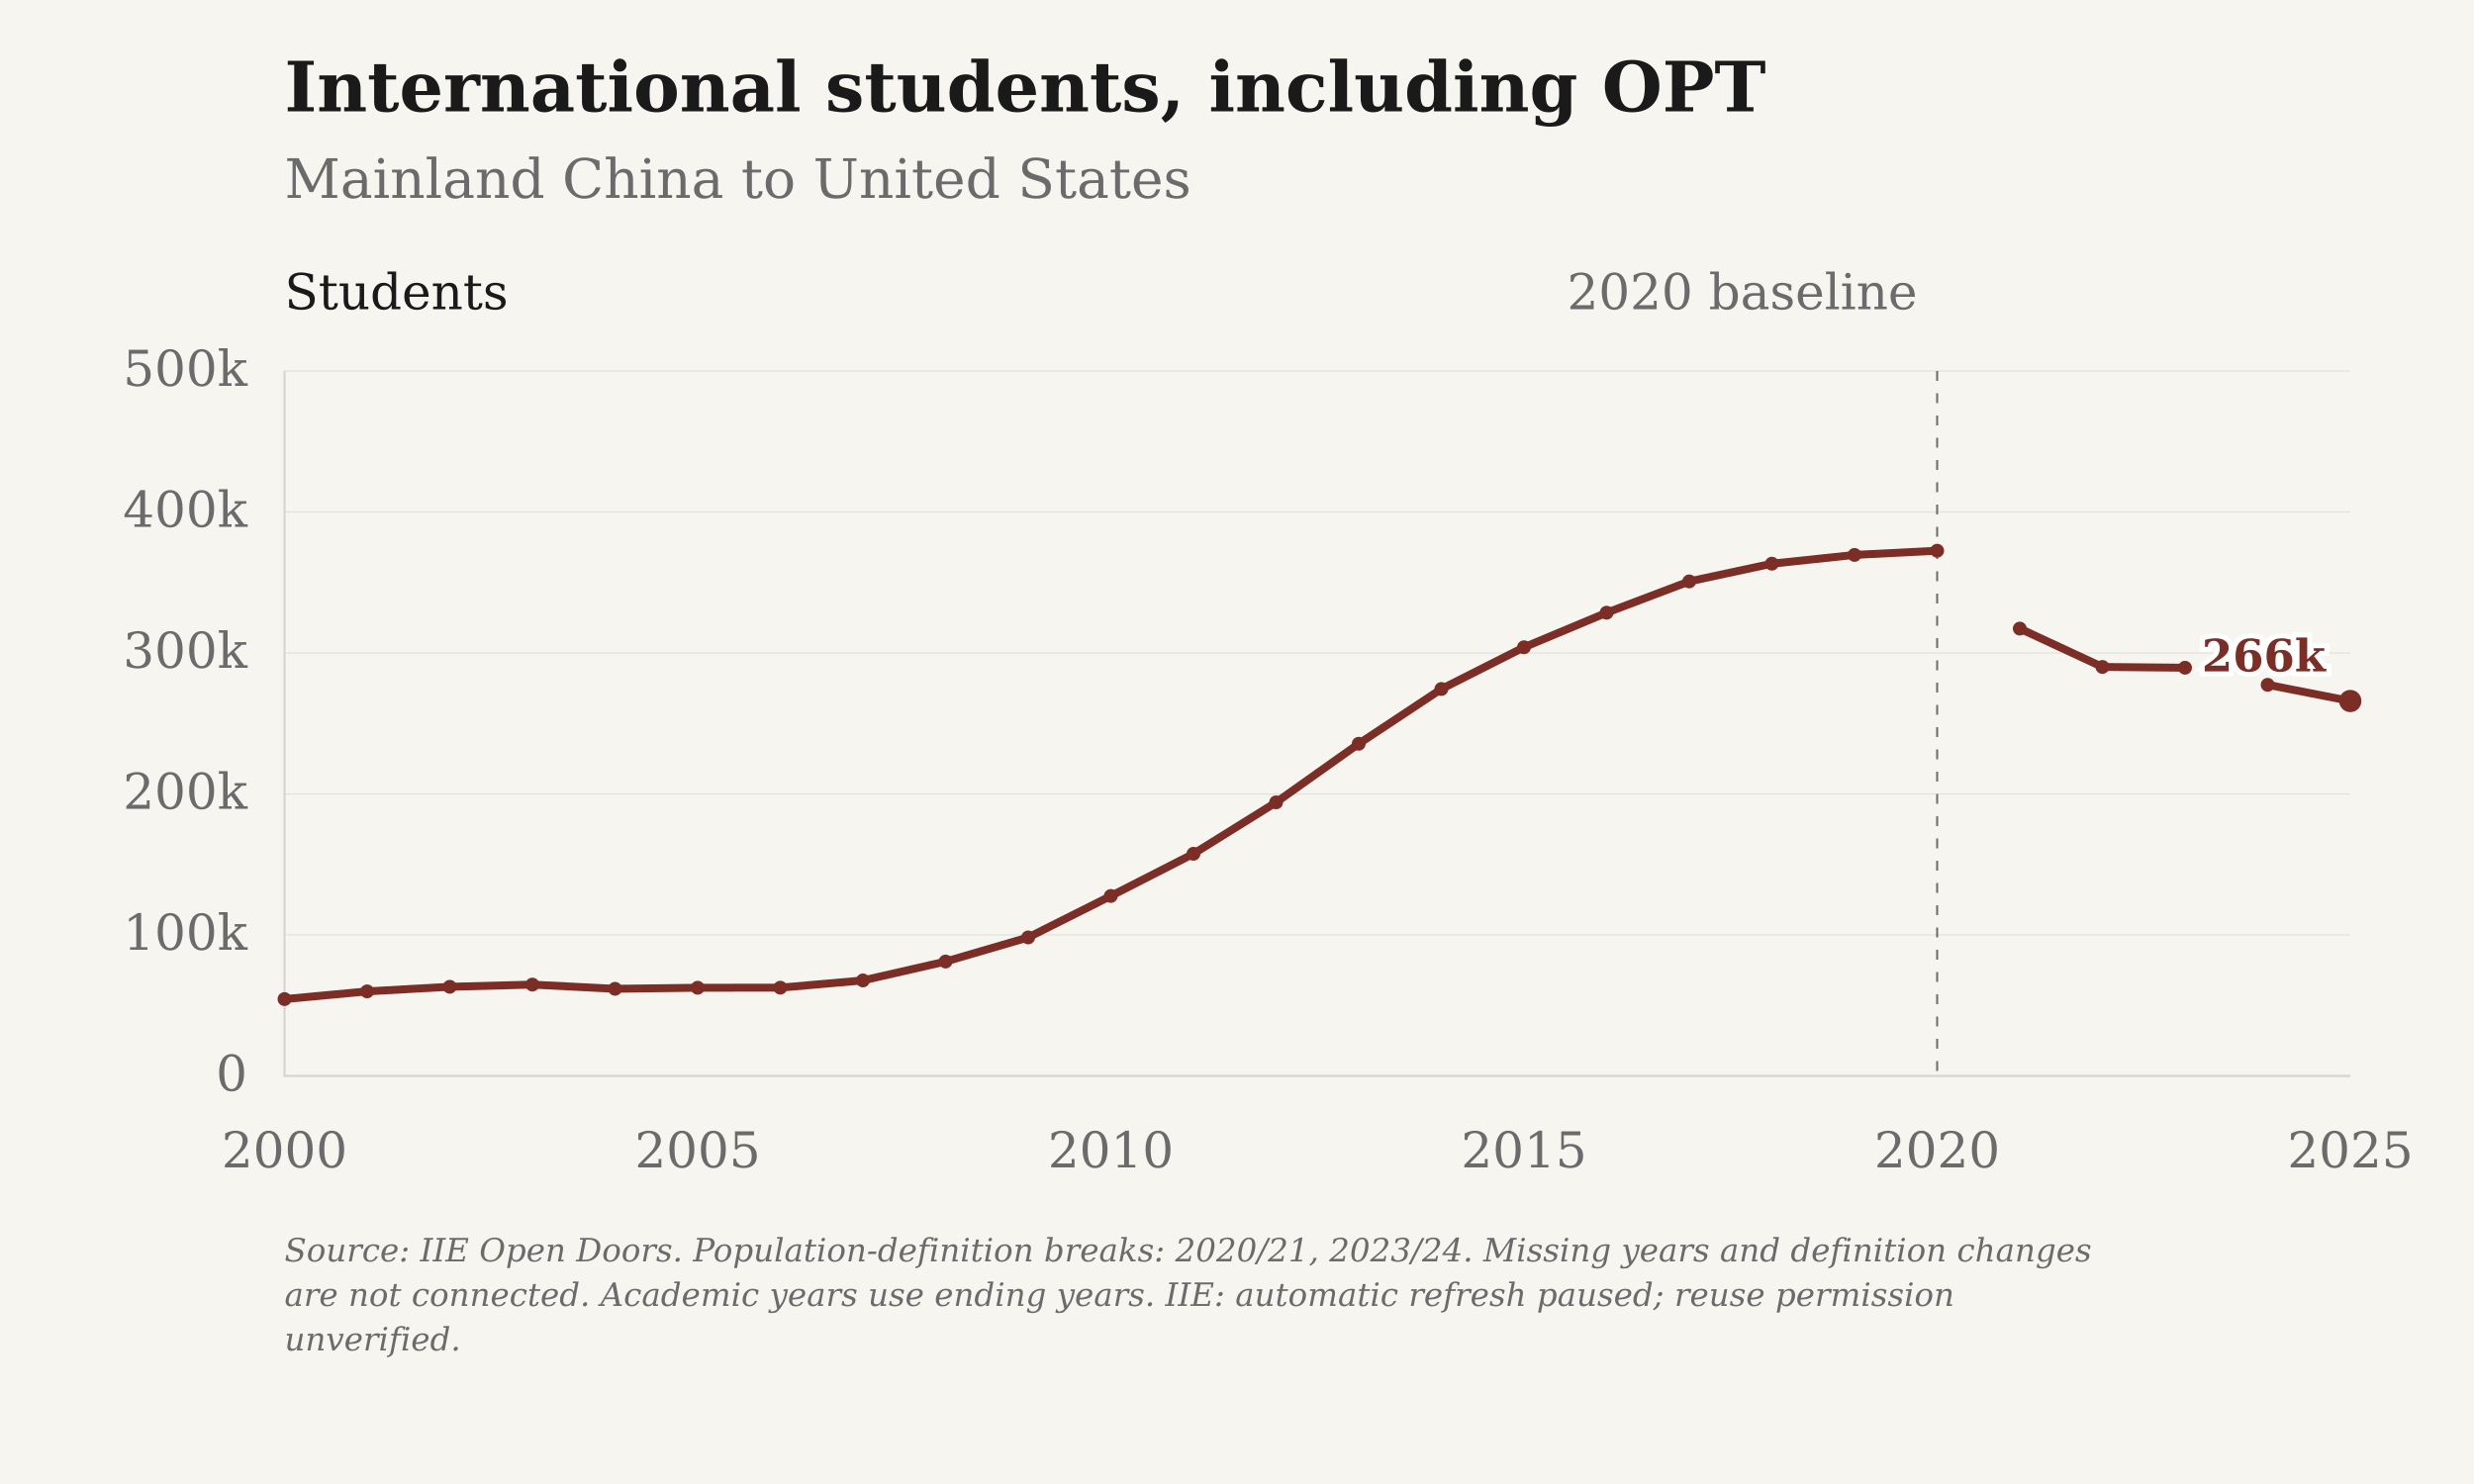
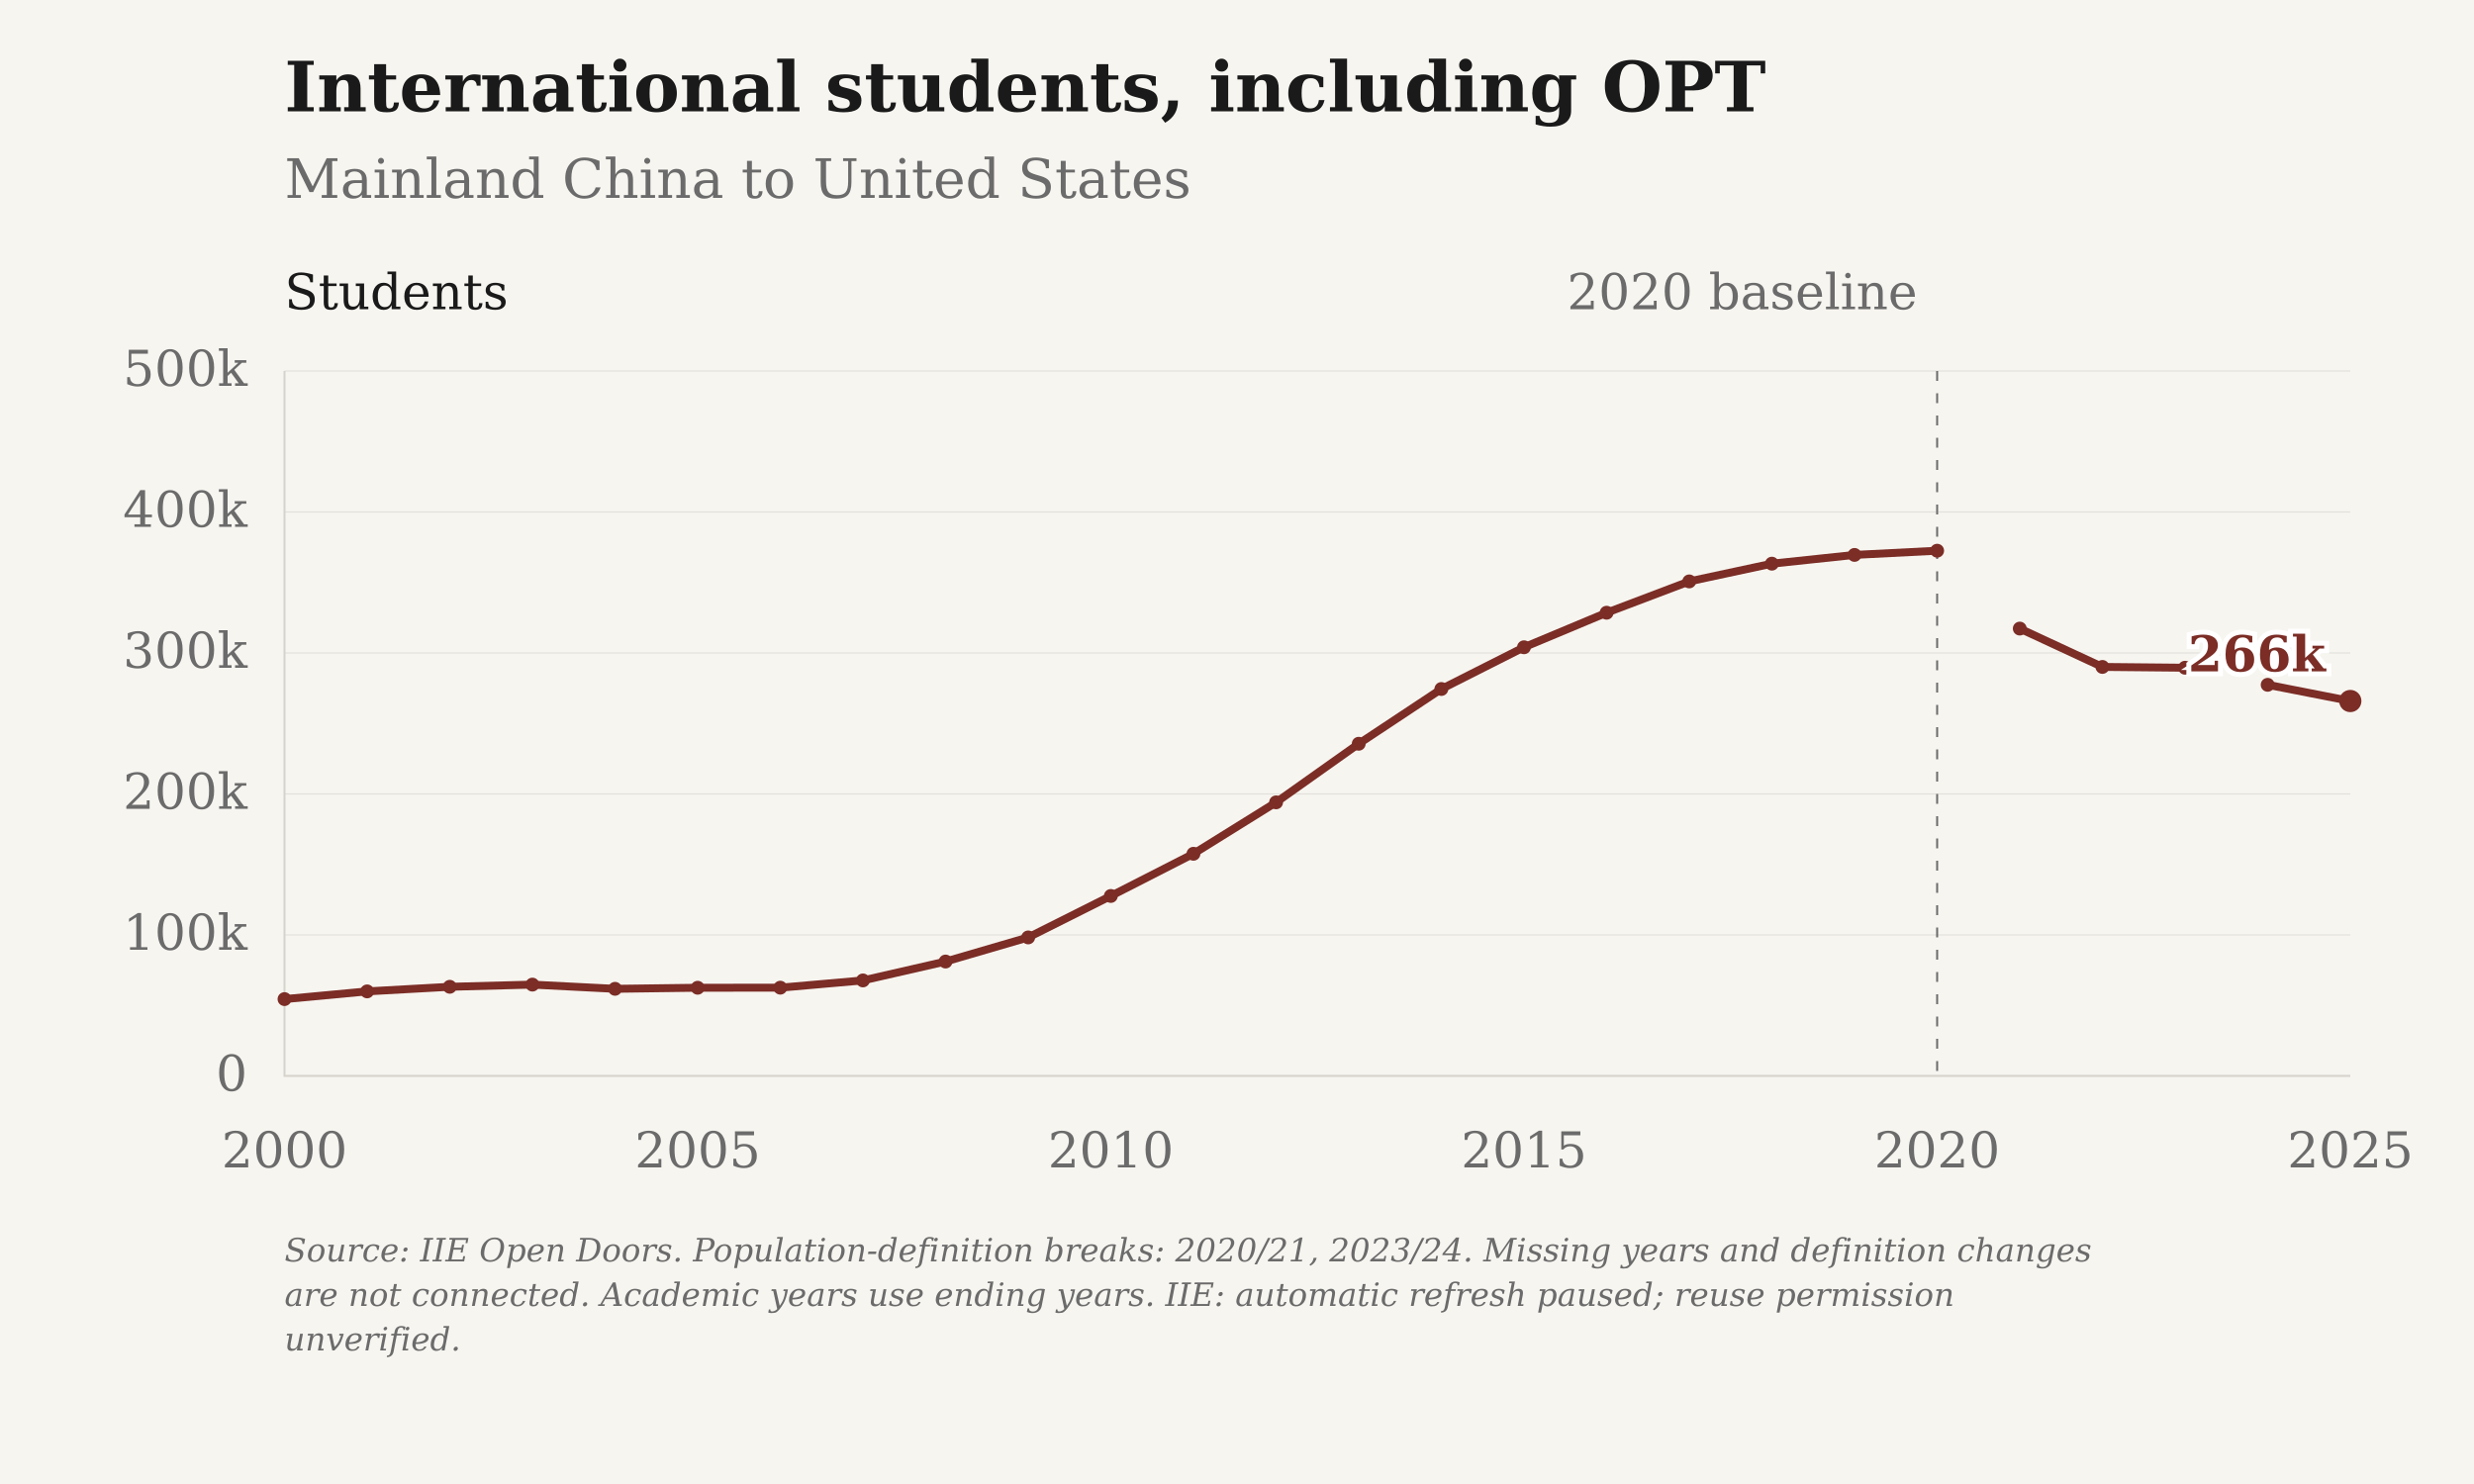
<svg xmlns="http://www.w3.org/2000/svg" viewBox="0 0 1000 600" role="img" aria-label="International students, including OPT: Mainland China to United States">
  <rect class="chart-background" width="1000" height="600" fill="#F7F5F0" />
  <g font-family="DejaVu Serif, Georgia, 'Times New Roman', serif" font-size="20" fill="#6B6B6B">
    <text x="115" y="45" font-size="28" font-weight="bold" fill="#1A1A1A">International students, including OPT</text>
    <text x="115" y="80" font-size="22">Mainland China to United States</text>
    <path d="M115 435.00H950" stroke="#D6D3CC" stroke-opacity="0.6" stroke-width="0.5" />
    <text x="100" y="441.00" text-anchor="end">0</text>
    <path d="M115 378.00H950" stroke="#D6D3CC" stroke-opacity="0.6" stroke-width="0.5" />
    <text x="100" y="384.00" text-anchor="end">100k</text>
    <path d="M115 321.00H950" stroke="#D6D3CC" stroke-opacity="0.6" stroke-width="0.5" />
    <text x="100" y="327.00" text-anchor="end">200k</text>
    <path d="M115 264.00H950" stroke="#D6D3CC" stroke-opacity="0.6" stroke-width="0.5" />
    <text x="100" y="270.00" text-anchor="end">300k</text>
    <path d="M115 207.00H950" stroke="#D6D3CC" stroke-opacity="0.6" stroke-width="0.5" />
    <text x="100" y="213.00" text-anchor="end">400k</text>
    <path d="M115 150.00H950" stroke="#D6D3CC" stroke-opacity="0.6" stroke-width="0.5" />
    <text x="100" y="156.00" text-anchor="end">500k</text>
    <text x="115.00" y="472" text-anchor="middle">2000</text>
    <text x="282.00" y="472" text-anchor="middle">2005</text>
    <text x="449.00" y="472" text-anchor="middle">2010</text>
    <text x="616.00" y="472" text-anchor="middle">2015</text>
    <text x="783.00" y="472" text-anchor="middle">2020</text>
    <text x="950.00" y="472" text-anchor="middle">2025</text>
    <path d="M115 150V435H950" stroke="#D6D3CC" stroke-width="0.8" fill="none" />
    <path d="M783.00 150V435" stroke="#6B6B6B" stroke-width="0.8" stroke-dasharray="4 5" />
    <text x="775.00" y="125" text-anchor="end">2020 baseline</text>
    <text x="115" y="125" fill="#1A1A1A">Students</text>
    <path class="data-line" d="M115.00,403.95 L148.40,400.83 L181.80,398.97 L215.20,398.09 L248.60,399.79 L282.00,399.36 L315.40,399.33 L348.80,396.40 L382.20,388.76 L415.60,379.01 L449.00,362.25 L482.40,345.19 L515.80,324.40 L549.20,300.71 L582.60,278.57 L616.00,261.70 L649.40,247.73 L682.80,235.07 L716.20,227.90 L749.60,224.36 L783.00,222.66 M816.40,254.14 L849.80,269.65 L883.20,269.97 M916.60,276.88 L950.00,283.43" fill="none" stroke="#7B2D26" stroke-width="3.2" stroke-linejoin="round" />
    <circle cx="115.00" cy="403.95" r="2.8" fill="#7B2D26" />
    <circle cx="148.40" cy="400.83" r="2.8" fill="#7B2D26" />
    <circle cx="181.80" cy="398.97" r="2.8" fill="#7B2D26" />
    <circle cx="215.20" cy="398.09" r="2.8" fill="#7B2D26" />
    <circle cx="248.60" cy="399.79" r="2.8" fill="#7B2D26" />
    <circle cx="282.00" cy="399.36" r="2.8" fill="#7B2D26" />
    <circle cx="315.40" cy="399.33" r="2.8" fill="#7B2D26" />
    <circle cx="348.80" cy="396.40" r="2.8" fill="#7B2D26" />
    <circle cx="382.20" cy="388.76" r="2.8" fill="#7B2D26" />
    <circle cx="415.60" cy="379.01" r="2.8" fill="#7B2D26" />
    <circle cx="449.00" cy="362.25" r="2.8" fill="#7B2D26" />
    <circle cx="482.40" cy="345.19" r="2.8" fill="#7B2D26" />
    <circle cx="515.80" cy="324.40" r="2.8" fill="#7B2D26" />
    <circle cx="549.20" cy="300.71" r="2.8" fill="#7B2D26" />
    <circle cx="582.60" cy="278.57" r="2.8" fill="#7B2D26" />
    <circle cx="616.00" cy="261.70" r="2.8" fill="#7B2D26" />
    <circle cx="649.40" cy="247.73" r="2.8" fill="#7B2D26" />
    <circle cx="682.80" cy="235.07" r="2.8" fill="#7B2D26" />
    <circle cx="716.20" cy="227.90" r="2.8" fill="#7B2D26" />
    <circle cx="749.60" cy="224.36" r="2.8" fill="#7B2D26" />
    <circle cx="783.00" cy="222.66" r="2.8" fill="#7B2D26" />
    <circle cx="816.40" cy="254.14" r="2.8" fill="#7B2D26" />
    <circle cx="849.80" cy="269.65" r="2.8" fill="#7B2D26" />
    <circle cx="883.20" cy="269.97" r="2.8" fill="#7B2D26" />
    <circle cx="916.60" cy="276.88" r="2.8" fill="#7B2D26" />
    <circle cx="950.00" cy="283.43" r="4.5" fill="#7B2D26" />
-     <text class="end-label" x="940.00" y="271.43" text-anchor="end" font-size="18" font-weight="bold" fill="#7B2D26" stroke="#FFFFFF" stroke-width="4" paint-order="stroke">266k</text>
+     <text class="end-label" x="940.00" y="271.43" text-anchor="end" font-size="20" font-weight="bold" fill="#7B2D26" stroke="#FFFFFF" stroke-width="4" paint-order="stroke">266k</text>
    <text class="figure-source" x="115" y="510" font-size="13" font-style="italic">Source: IIE Open Doors. Population-definition breaks: 2020/21, 2023/24. Missing years and definition changes</text>
    <text class="figure-source" x="115" y="528" font-size="13" font-style="italic">are not connected. Academic years use ending years. IIE: automatic refresh paused; reuse permission</text>
    <text class="figure-source" x="115" y="546" font-size="13" font-style="italic">unverified.</text>
  </g>
</svg>
